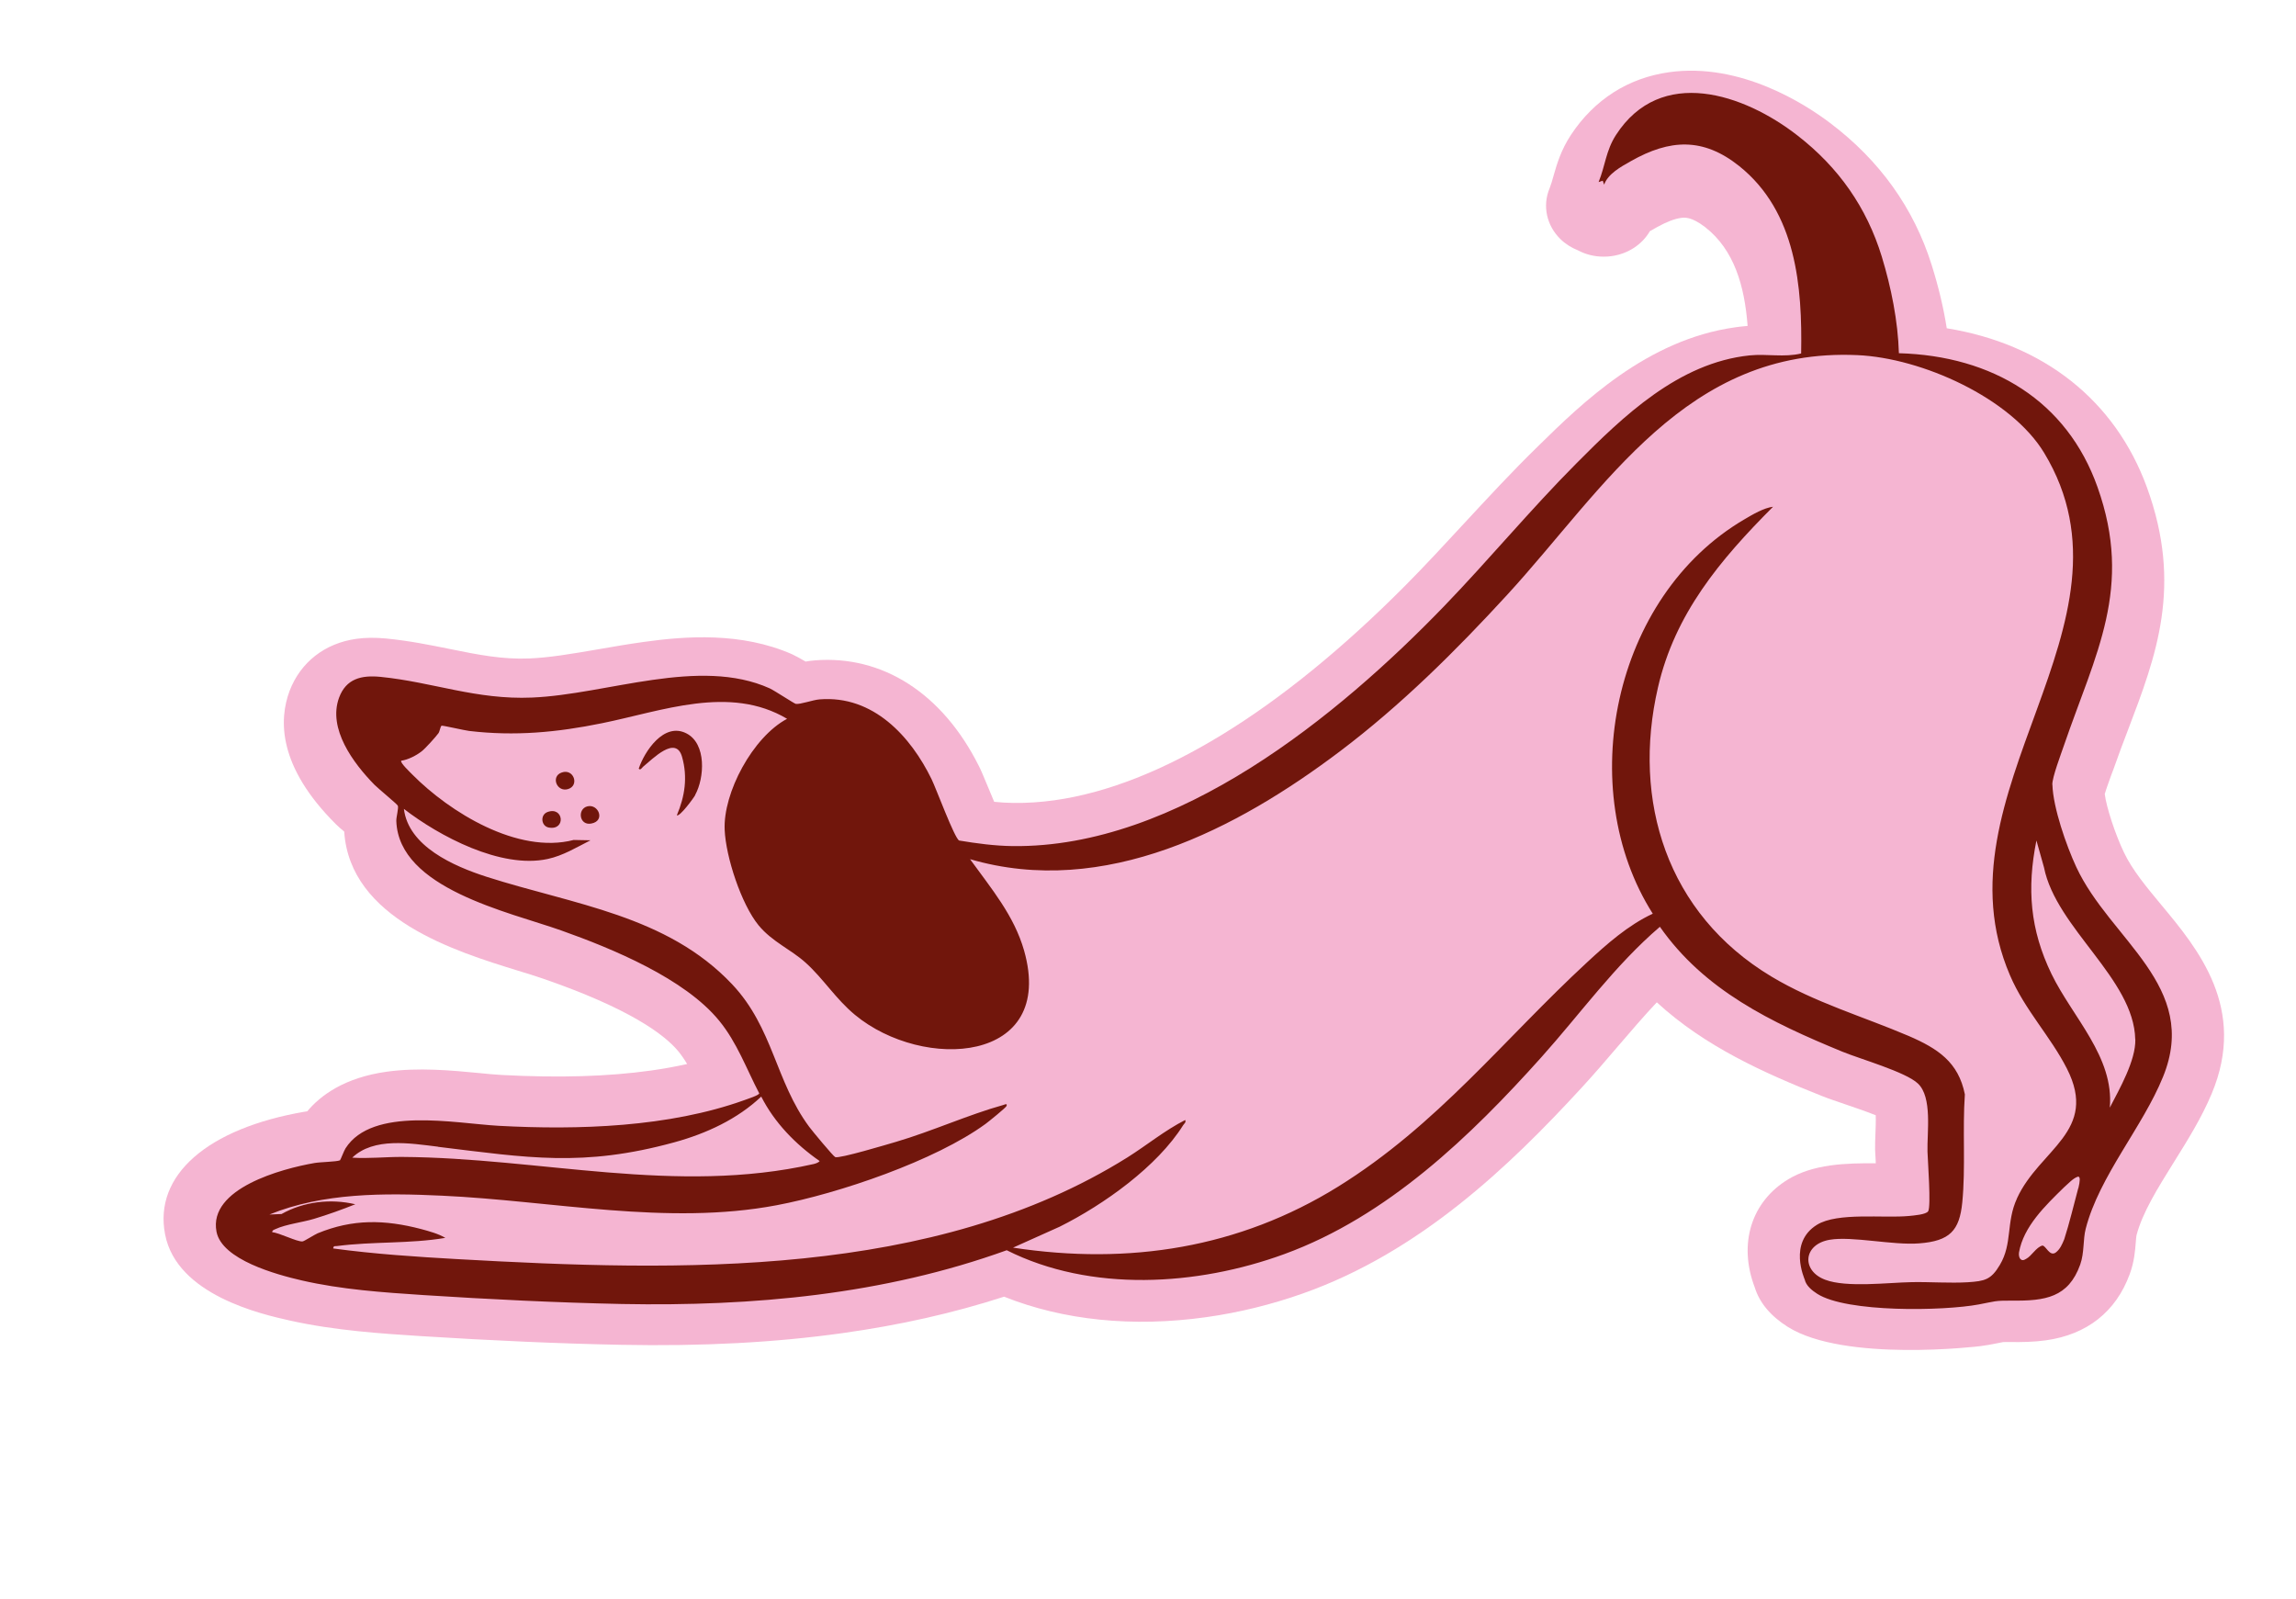
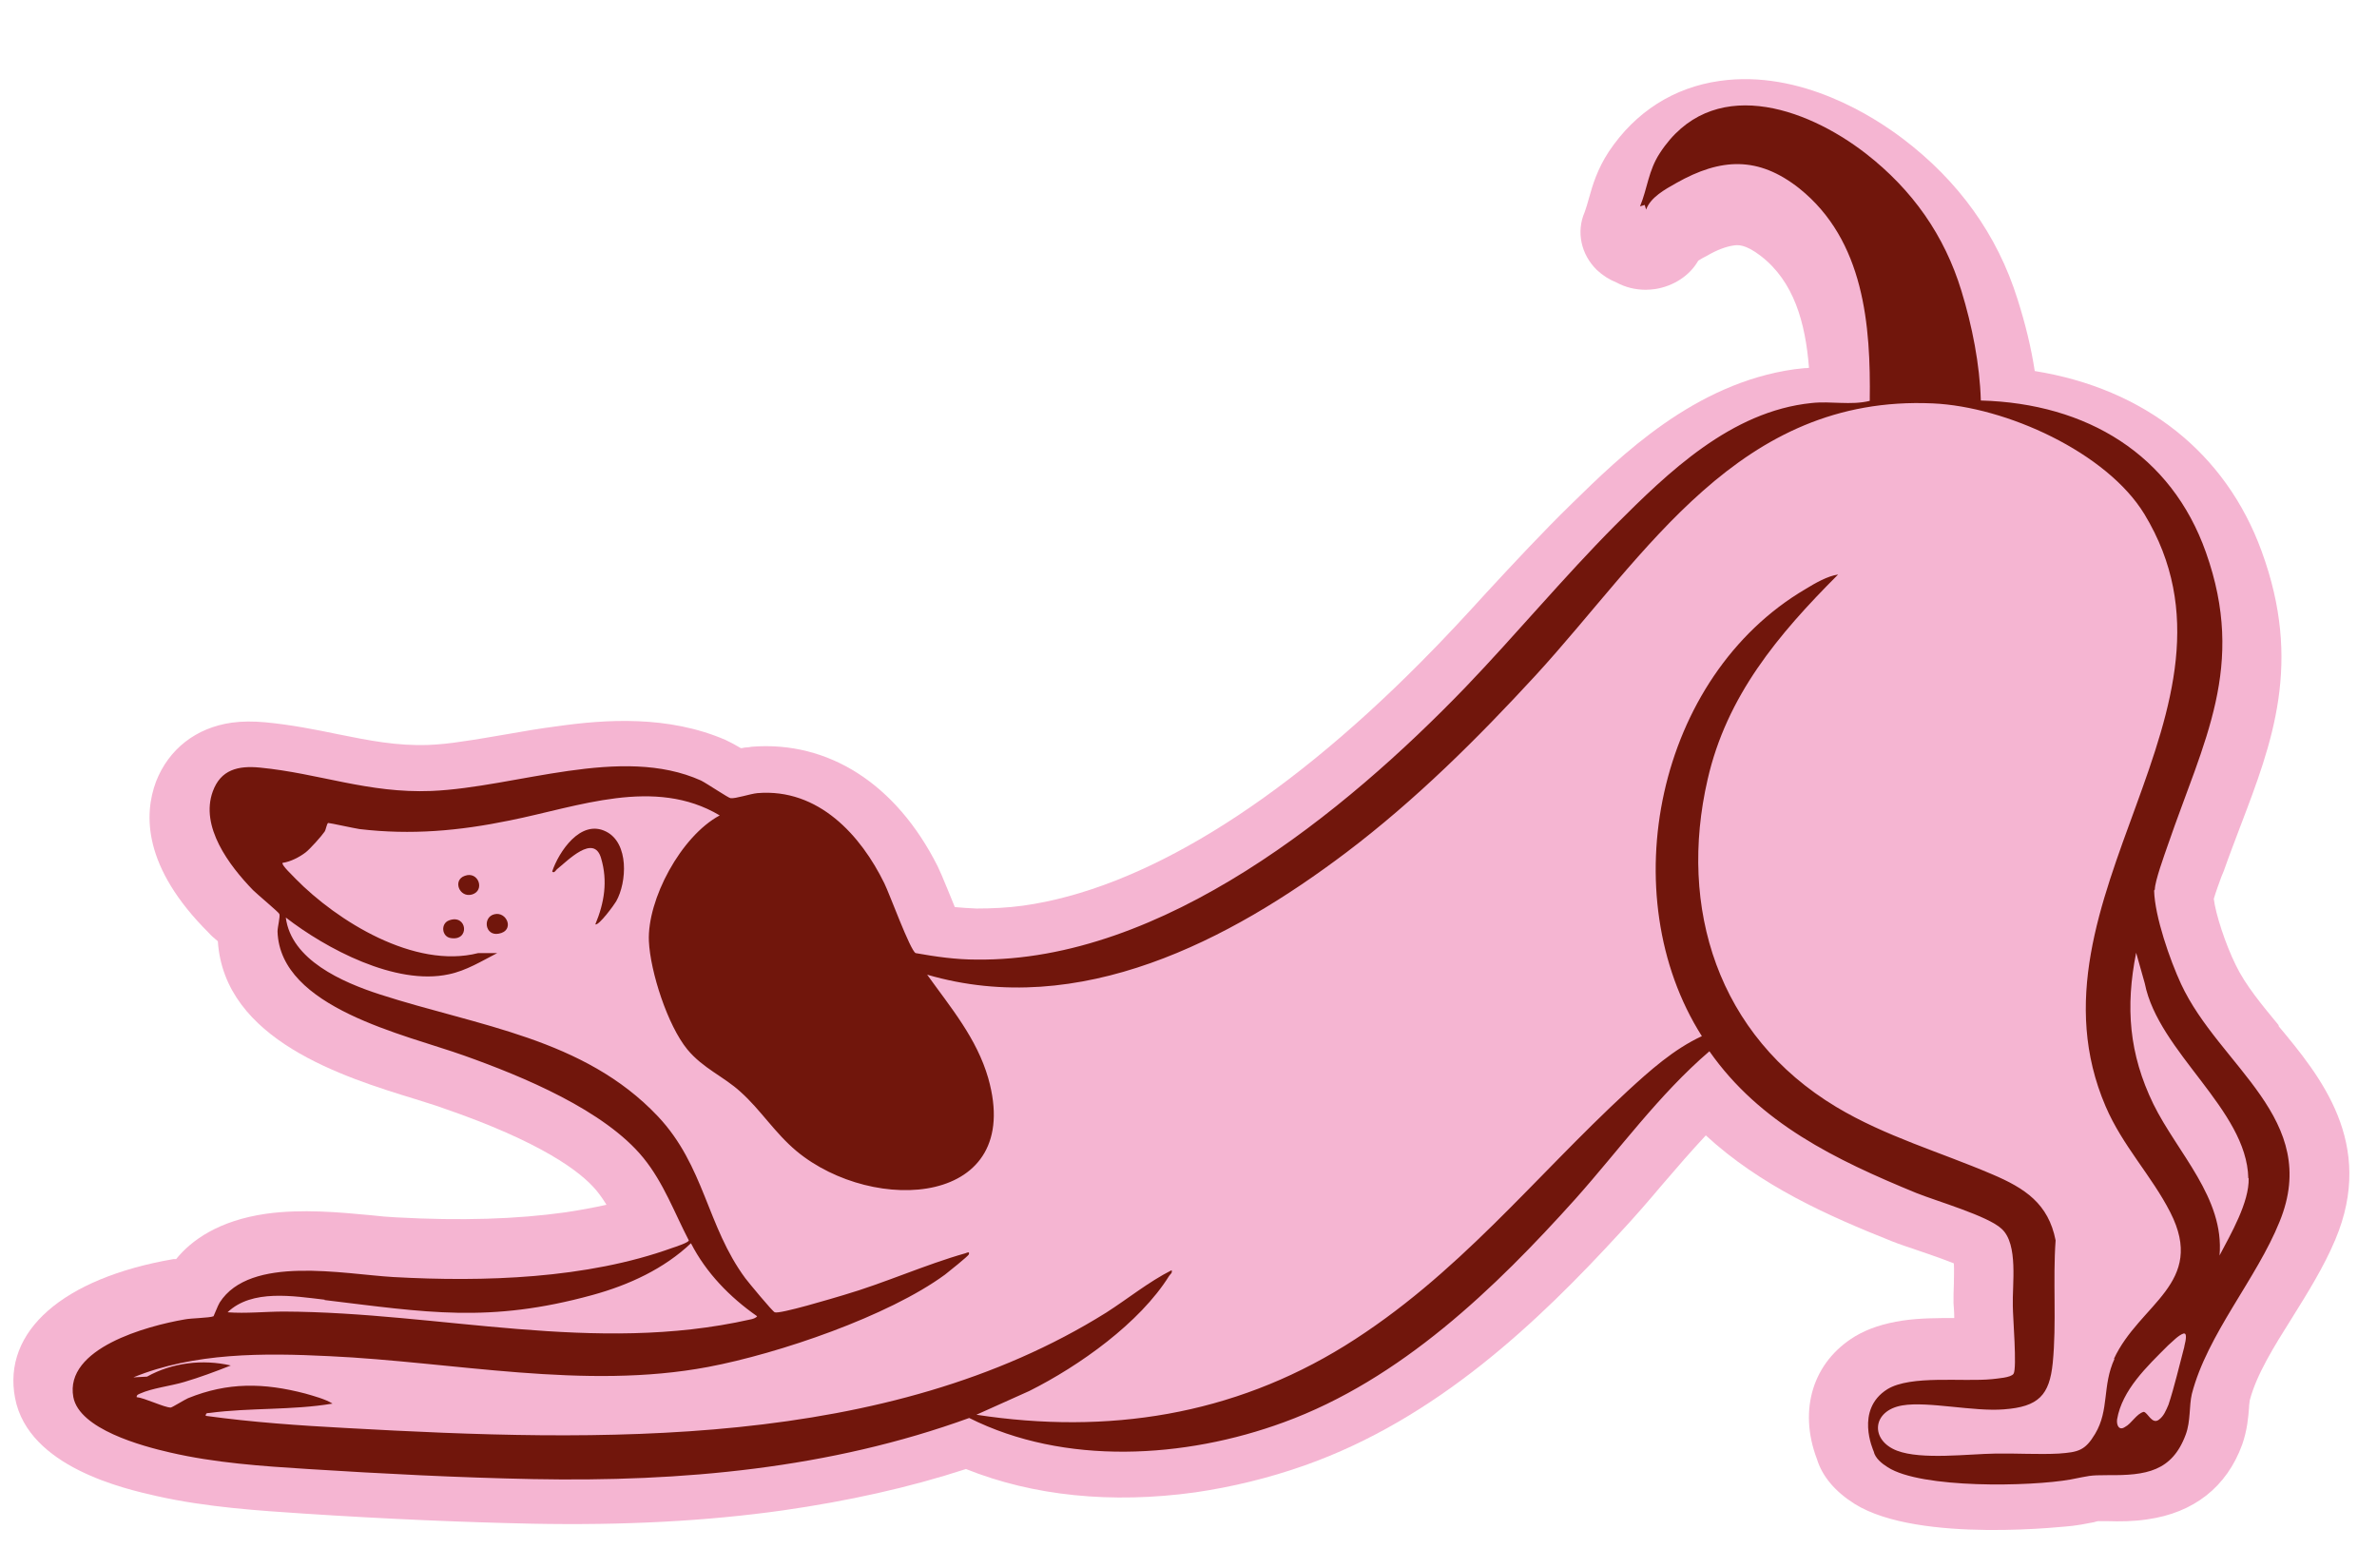
- <svg xmlns="http://www.w3.org/2000/svg" width="724" height="504" viewBox="0 0 724 504" fill="none">
-   <path d="M681.672 285.504C693.071 299.208 708.686 317.984 697.414 344.853C694.232 352.485 689.763 359.618 685.459 366.509C680.392 374.65 675.575 382.349 673.7 389.526C673.633 389.835 673.537 390.856 673.487 391.625C673.276 394.268 673.017 397.87 671.548 401.806C667.205 413.63 658.071 420.816 645.17 422.623C641.234 423.174 637.271 423.211 634.266 423.169C632.03 423.156 631.623 423.186 631.595 423.19C631.192 423.246 630.799 423.355 630.257 423.458C629.428 423.602 628.407 423.826 627.094 424.065C626.294 424.204 625.375 424.333 624.398 424.469C623.967 424.53 581.68 429.607 563.788 418.418C558.343 414.988 554.831 410.797 553.322 405.918C548.093 392.194 552.224 378.902 563.879 371.853C567.544 369.652 571.895 368.226 577.182 367.486C581.98 366.814 586.97 366.769 591.504 366.814C591.473 366.628 591.447 366.468 591.478 366.301C591.383 364.653 591.308 363.303 591.276 362.572C591.252 360.997 591.307 359.192 591.394 357.22C591.449 355.769 591.54 353.47 591.477 351.654C588.517 350.463 584.19 348.999 581.761 348.169C578.894 347.182 576.407 346.36 574.36 345.53C556.269 338.317 537.684 330.057 522.442 316.047C518.339 320.406 514.371 325.045 510.276 329.811C506.531 334.201 502.66 338.718 498.594 343.125C475.881 367.812 447.671 394.821 410.867 407.841C400.98 411.349 390.696 413.878 380.324 415.33C357.165 418.573 335.307 416.324 316.619 408.868C300.6 414.051 283.846 417.813 265.687 420.355C244.397 423.336 221.522 424.552 195.805 424.042C176.667 423.672 155.377 422.733 132.475 421.284C120.501 420.511 105.62 419.572 91.336 416.373C82.486 414.399 55.71 408.348 52.057 389.204C48.44 370.626 65.338 355.792 96.159 350.524L96.877 350.423C101.125 345.336 108.705 339.783 121.894 337.936C131.921 336.532 142.52 337.526 151.033 338.348C153.634 338.61 156.053 338.843 158.159 338.957C176.218 339.913 191.636 339.469 205.284 337.559C209.249 337.003 213.073 336.305 216.674 335.501C215.779 333.993 214.815 332.603 213.787 331.359C209.401 326.147 198.503 317.981 171.142 308.554C168.898 307.779 166.263 306.951 163.418 306.097C143.505 299.955 110.34 289.735 108.542 262.218C107.385 261.264 106.626 260.581 105.995 259.961C87.615 241.709 87.892 226.969 91.326 217.831C94.777 208.8 102.435 202.827 112.377 201.435C115.25 201.033 118.304 201.014 121.707 201.327C129.027 202.044 135.535 203.365 141.829 204.635C150.709 206.44 158.371 207.981 166.983 207.619C169.727 207.507 172.939 207.194 176.731 206.663C180.524 206.132 184.697 205.411 189.014 204.671C193.527 203.875 198.189 203.087 202.93 202.423C216.319 200.548 233.747 199.279 249.714 206.272C251.052 206.901 252.346 207.618 254.037 208.607C254.497 208.542 254.952 208.451 255.412 208.387C255.958 208.311 256.48 208.265 256.972 208.223C278.33 206.539 297.169 218.657 308.624 241.446C309.269 242.689 310.045 244.541 311.456 247.937C311.987 249.196 312.729 251.025 313.496 252.824C315.5 253.033 317.519 253.159 319.521 253.178C323.735 253.241 328.126 252.953 332.522 252.337C365.45 247.727 403.69 224.324 443.103 184.667C449.357 178.374 455.593 171.62 461.606 165.116C469.12 157.013 476.877 148.603 485.111 140.59C498.699 127.254 519.252 107.116 547.122 103.214C548.013 103.089 548.904 102.964 549.803 102.893C550.234 102.832 550.67 102.799 551.076 102.769C550.122 90.189 546.861 78.776 537.687 71.621C533.312 68.259 531.157 68.561 530.007 68.722C528.054 68.996 525.535 69.947 522.572 71.587C521.82 72.019 520.9 72.502 520.259 72.891C517.811 77.127 513.352 80.038 508.209 80.758C507.376 80.874 506.505 80.942 505.621 80.93C502.711 80.929 499.945 80.2 497.56 78.927C495.546 78.121 493.681 76.966 492.107 75.444C487.665 71.139 486.306 64.85 488.658 59.321C489.095 58.225 489.468 56.92 489.892 55.391C490.92 51.817 492.186 47.365 495.384 42.507C502.751 31.376 513.447 24.57 526.319 22.767C548.875 19.609 569.349 32.913 577.108 38.796C592.717 50.577 603.484 65.621 609.11 83.536C611.272 90.421 612.869 97.085 613.868 103.506C644.341 108.441 666.928 126.186 676.971 153.61C688.325 184.716 679.935 206.771 671.028 230.151C669.507 234.121 667.95 238.232 666.452 242.525L665.795 244.251C665.332 245.541 664.196 248.64 663.688 250.372C664.232 254.57 666.923 262.877 669.75 268.797C672.4 274.361 676.907 279.774 681.672 285.504Z" fill="#F5B5D2" />
-   <path d="M647.157 247.42C647.11 245.104 649.904 237.759 650.804 235.11C660.793 206.015 672.726 185.4 661.409 153.585C651.782 126.453 628.368 112.198 598.781 111.374C598.483 101.229 596.355 90.676 593.385 80.916C588.654 65.477 579.806 52.787 566.79 42.713C549.935 29.583 523.67 20.666 509.539 42.606C506.384 47.512 506.179 52.3 504.086 57.416L505.397 56.975L505.833 58.227C507.025 54.837 511.024 52.636 514.233 50.829C526.604 43.81 537.082 43.334 548.398 52.337C566.495 66.799 568.341 90.492 567.958 111.455C562.639 112.755 557.119 111.508 551.711 112.065C529.327 114.371 511.781 131.318 497.145 146.053C482.631 160.631 469.551 176.458 455.302 191.221C422.057 225.632 371.29 267.385 319.369 266.788C313.655 266.717 308.037 265.961 302.45 265.032C300.989 264.347 295.127 248.455 293.74 245.66C287.229 232.325 275.454 219.162 258.445 220.525C256.297 220.695 252.357 222.159 250.941 221.943C250.459 221.873 244.345 217.829 242.723 217.056C220.488 207.053 191.467 218.966 167.755 219.953C150.149 220.702 136.523 215.083 120.032 213.432C113.967 212.824 109.128 213.998 106.913 220C103.332 229.781 111.385 240.627 118.093 247.468C119.181 248.57 125.242 253.574 125.431 254.022C125.779 254.728 124.919 257.623 124.972 258.875C125.702 280.181 160.387 287.52 176.901 293.365C193.23 299.154 215.96 308.581 226.783 321.854C232.406 328.712 235.383 337.043 239.407 344.747C239.36 345.37 235.692 346.515 234.778 346.871C210.983 355.427 182.412 356.359 157.206 354.986C143.412 354.206 117.419 348.832 108.955 362.089C108.461 362.86 107.371 365.788 107.208 365.868C106.049 366.343 101.088 366.387 99.143 366.724C88.79 368.526 65.707 374.739 68.263 388.338C69.918 397.223 87.218 401.92 95.153 403.742C107.635 406.615 120.743 407.522 133.547 408.362C154.042 409.686 175.583 410.748 196.111 411.173C237.449 411.953 278.571 408.258 317.453 394.222C343.953 407.556 377.487 405.488 404.956 395.45C437.541 383.582 463.891 358.088 486.069 333.335C498.392 319.577 509.221 304.384 523.417 292.231C537.437 312.264 558.484 322.381 580.917 331.6C586.612 333.941 600.869 337.985 604.743 341.624C609.4 345.935 607.628 357.106 607.797 363.128C607.887 366.082 608.969 380.396 608.01 381.934C607.325 382.984 603.46 383.262 602.015 383.415C593.908 384.193 579.416 382.17 572.919 386.214C563.827 391.864 569.02 403.207 569.097 403.503C569.518 405.402 571.374 406.897 573.012 407.949C582.318 413.939 612.861 413.394 623.936 411.32C629.274 410.326 628.852 410.079 634.471 410.108C644.897 410.227 652.219 409.142 655.943 398.78C657.304 394.973 656.796 390.876 657.688 387.444C661.968 370.817 675.644 355.408 682.073 339.534C693.756 310.922 665.42 296.398 654.718 273.395C651.583 266.654 647.407 254.689 647.19 247.443L647.157 247.42ZM138.098 361.606C166.308 365.036 183.815 368.08 212.599 360.203C222.766 357.421 232.534 352.876 240.042 345.775C244.202 353.964 250.819 360.79 258.458 366.097C258.126 366.593 257.146 366.902 256.551 367.044C213.14 376.835 170.489 365.077 126.821 364.801C121.612 364.769 116.242 365.376 111.072 365.03C117.882 358.533 129.369 360.514 138.122 361.574L138.098 361.606ZM655.346 374.627C654.036 379.491 652.502 385.898 650.925 390.743C650.246 392.381 649.607 393.901 648.244 394.937C646.322 396.334 645.17 392.806 644.043 392.744C642.038 393.258 640.687 396.027 638.867 396.962C637.25 398.063 636.422 396.559 636.656 394.902C638.087 386.746 644.917 380.191 650.891 374.346C652.155 373.24 653.729 371.502 655.184 371.04L655.356 371.015C655.986 371.092 655.92 372.333 655.379 374.65L655.346 374.627ZM636.001 377.923C632.534 385.476 634.628 392.144 630.615 398.852C627.836 403.536 625.875 403.959 620.494 404.315C614.874 404.651 608.654 404.177 602.909 404.278C595.376 404.414 582.267 406.081 575.539 403.526C567.94 400.676 568.575 392.327 576.992 390.916C583.944 389.717 596.945 392.711 605.16 392.058C614.862 391.329 617.888 388.01 618.765 379.15C619.856 368.133 618.8 356.194 619.582 345.081C617.573 334.903 611.037 330.612 601.849 326.648C587.338 320.457 572.24 316.114 558.584 307.924C525.515 288.066 514.581 252.389 522.798 216.804C528.137 193.558 542.328 176.591 559.102 159.784C556.191 160.148 552.725 162.188 550.093 163.743C508.453 188.113 496.272 248.929 521.17 288.105C513.399 291.717 506.654 297.701 500.457 303.437C474.254 327.651 453.222 354.785 421.901 374.195C390.74 393.499 356.046 398.981 319.439 393.404L334.14 386.804C348.107 379.834 364.939 367.805 373.089 354.789C373.417 354.266 374.043 353.952 373.739 353.156C367.268 356.441 361.66 361.085 355.544 364.934C294.454 403.167 214.44 400.971 144.229 397.024C131.117 396.285 118.075 395.424 105.065 393.663C105.175 392.695 105.634 392.993 106.209 392.91C117.552 391.413 129.147 392.231 140.424 390.324C138.307 389.034 135.204 388.194 132.777 387.537C121.304 384.546 111.244 384.318 100.157 388.885C99.055 389.352 95.89 391.432 95.364 391.452C93.527 391.549 88.107 388.721 85.845 388.543C85.826 387.874 86.401 387.791 86.863 387.557C90.174 386.015 95.343 385.437 99.044 384.315C103.446 382.98 107.784 381.431 112.039 379.725C104.219 377.887 95.765 378.883 88.778 382.802L84.953 382.962C101.871 376.07 121.171 376.168 139.327 377.019C174.001 378.593 210.401 386.551 244.871 380.037C264.504 376.337 294.945 365.954 310.791 354.375C311.738 353.678 317.179 349.282 317.388 348.748C317.732 347.775 316.787 348.303 316.365 348.42C305.333 351.496 293.907 356.699 282.537 360.047C279.868 360.824 264.666 365.397 263.374 364.856C262.78 364.634 256.044 356.509 255.177 355.319C244.459 340.855 243.842 324.122 230.853 310.351C210.293 288.575 180.773 285.221 153.54 276.5C143.005 273.122 128.806 266.858 127.361 255.059C138.492 263.641 157.906 274.023 172.657 270.858C177.547 269.817 181.854 267.152 186.206 264.957L180.899 264.855C163.202 269.452 141.711 256.011 130.077 244.283C129.442 243.619 126.054 240.441 126.521 239.87C128.676 239.559 131.257 238.235 132.93 236.93C134.085 236.064 137.428 232.334 138.271 231.177C138.701 230.555 138.879 228.906 139.277 228.821C139.765 228.75 146.542 230.319 147.949 230.48C162.331 232.183 175.625 230.937 189.746 228.059C208.74 224.227 230.039 215.863 248.195 226.65C237.357 232.412 227.969 250.001 228.512 261.678C228.865 270.136 233.718 285.054 239.2 291.765C243.57 297.04 249.277 299.267 254.049 303.561C259.646 308.603 263.551 315.009 269.612 320.012C291.091 337.793 333.044 335.433 322.932 299.75C319.78 288.673 312.571 280.169 305.89 270.917C348.317 283.296 390.218 261.295 422.535 236.899C441.866 222.297 459.065 205.205 475.264 187.557C506.108 153.941 531.731 109.546 585.679 111.977C606.075 112.868 634.115 125.532 644.572 142.776C677.441 197.063 609.064 249.839 633.802 307.51C638.498 318.504 646.614 326.793 651.767 336.966C661.838 356.757 643.152 362.336 636.041 377.805L636.001 377.923ZM673.336 327.723C673.49 334.391 668.34 343.363 665.285 349.262C666.698 333.272 653.564 320.808 646.91 307.13C640.109 293.081 639.121 280.096 642.15 265.021L644.537 273.521C648.363 292.674 672.903 308.641 673.307 327.728L673.336 327.723Z" fill="#71160C" />
-   <path d="M219.23 250.695C218.758 251.602 214.315 257.645 213.43 257.073C215.971 251.081 216.887 245.043 215.071 238.644C213.109 231.706 205.776 239.341 202.757 241.792C202.423 242.092 201.951 243 201.411 242.378C203.192 236.971 209.342 227.631 216.413 231.229C222.84 234.472 222.163 245.317 219.197 250.671L219.23 250.695Z" fill="#71160C" />
-   <path d="M179.1 248.817C175.563 249.859 173.607 244.796 177.118 243.589C180.927 242.228 182.805 247.723 179.1 248.817Z" fill="#71160C" />
-   <path d="M186.448 259.68C182.624 260.399 181.977 255.063 185.229 254.258C188.706 253.392 190.991 258.856 186.448 259.68Z" fill="#71160C" />
-   <path d="M173.067 260.94C170.651 260.533 170.226 256.955 172.638 256.047C177.745 254.162 178.515 261.917 173.067 260.94Z" fill="#71160C" />
+ <svg xmlns="http://www.w3.org/2000/svg" id="Capa_1" version="1.1" viewBox="0 0 661.2 436">
+   <defs>
+     <style>
+       .st0 {
+         fill: #71160c;
+       }
+ 
+       .st1 {
+         fill: #f5b5d2;
+       }
+     </style>
+   </defs>
+   <path class="st1" d="M633.9,285.5c11.4,13.7,27,32.5,15.7,59.3-3.2,7.6-7.7,14.8-12,21.7-5.1,8.1-9.9,15.8-11.8,23,0,.3-.2,1.3-.2,2.1-.2,2.6-.5,6.2-1.9,10.2-4.3,11.8-13.5,19-26.4,20.8-3.9.6-7.9.6-10.9.5-2.2,0-2.6,0-2.7,0-.4,0-.8.2-1.3.3-.8.1-1.9.4-3.2.6-.8.1-1.7.3-2.7.4-.4,0-42.7,5.1-60.6-6.1-5.4-3.4-9-7.6-10.5-12.5-5.2-13.7-1.1-27,10.6-34.1,3.7-2.2,8-3.6,13.3-4.4,4.8-.7,9.8-.7,14.3-.7,0-.2,0-.3,0-.5,0-1.6-.2-3-.2-3.7,0-1.6,0-3.4.1-5.4,0-1.5.1-3.8,0-5.6-3-1.2-7.3-2.7-9.7-3.5-2.9-1-5.4-1.8-7.4-2.6-18.1-7.2-36.7-15.5-51.9-29.5-4.1,4.4-8.1,9-12.2,13.8-3.7,4.4-7.6,8.9-11.7,13.3-22.7,24.7-50.9,51.7-87.7,64.7-9.9,3.5-20.2,6-30.5,7.5-23.2,3.2-45,1-63.7-6.5-16,5.2-32.8,8.9-50.9,11.5-21.3,3-44.2,4.2-69.9,3.7-19.1-.4-40.4-1.3-63.3-2.8-12-.8-26.9-1.7-41.1-4.9-8.8-2-35.6-8-39.3-27.2-3.6-18.6,13.3-33.4,44.1-38.7h.7c4.2-5.2,11.8-10.7,25-12.6,10-1.4,20.6-.4,29.1.4,2.6.3,5,.5,7.1.6,18.1,1,33.5.5,47.1-1.4,4-.6,7.8-1.3,11.4-2.1-.9-1.5-1.9-2.9-2.9-4.1-4.4-5.2-15.3-13.4-42.6-22.8-2.2-.8-4.9-1.6-7.7-2.5-19.9-6.1-53.1-16.4-54.9-43.9-1.2-1-1.9-1.6-2.5-2.3-18.4-18.3-18.1-33-14.7-42.1,3.5-9,11.1-15,21.1-16.4,2.9-.4,5.9-.4,9.3-.1,7.3.7,13.8,2,20.1,3.3,8.9,1.8,16.5,3.3,25.2,3,2.7-.1,6-.4,9.7-1,3.8-.5,8-1.3,12.3-2,4.5-.8,9.2-1.6,13.9-2.2,13.4-1.9,30.8-3.1,46.8,3.8,1.3.6,2.6,1.3,4.3,2.3.5,0,.9-.2,1.4-.2.5,0,1.1-.1,1.6-.2,21.4-1.7,40.2,10.4,51.7,33.2.6,1.2,1.4,3.1,2.8,6.5.5,1.3,1.3,3.1,2,4.9,2,.2,4,.3,6,.4,4.2,0,8.6-.2,13-.8,32.9-4.6,71.2-28,110.6-67.7,6.3-6.3,12.5-13,18.5-19.6,7.5-8.1,15.3-16.5,23.5-24.5,13.6-13.3,34.1-33.5,62-37.4.9-.1,1.8-.2,2.7-.3.4,0,.9,0,1.3-.1-1-12.6-4.2-24-13.4-31.1-4.4-3.4-6.5-3.1-7.7-2.9-2,.3-4.5,1.2-7.4,2.9-.8.4-1.7.9-2.3,1.3-2.4,4.2-6.9,7.1-12,7.9-.8.1-1.7.2-2.6.2-2.9,0-5.7-.7-8.1-2-2-.8-3.9-2-5.5-3.5-4.4-4.3-5.8-10.6-3.4-16.1.4-1.1.8-2.4,1.2-3.9,1-3.6,2.3-8,5.5-12.9,7.4-11.1,18.1-17.9,30.9-19.7,22.6-3.2,43,10.1,50.8,16,15.6,11.8,26.4,26.8,32,44.7,2.2,6.9,3.8,13.5,4.8,20,30.5,4.9,53.1,22.7,63.1,50.1,11.4,31.1,3,53.2-5.9,76.5-1.5,4-3.1,8.1-4.6,12.4l-.7,1.7c-.5,1.3-1.6,4.4-2.1,6.1.5,4.2,3.2,12.5,6.1,18.4,2.7,5.6,7.2,11,11.9,16.7Z" />
+   <path class="st0" d="M599.4,247.4c0-2.3,2.7-9.7,3.6-12.3,10-29.1,21.9-49.7,10.6-81.5-9.6-27.1-33-41.4-62.6-42.2-.3-10.1-2.4-20.7-5.4-30.5-4.7-15.4-13.6-28.1-26.6-38.2-16.9-13.1-43.1-22-57.3-.1-3.2,4.9-3.4,9.7-5.5,14.8l1.3-.4.4,1.3c1.2-3.4,5.2-5.6,8.4-7.4,12.4-7,22.8-7.5,34.2,1.5,18.1,14.5,19.9,38.2,19.6,59.1-5.3,1.3-10.8,0-16.2.6-22.4,2.3-39.9,19.3-54.6,34-14.5,14.6-27.6,30.4-41.8,45.2-33.2,34.4-84,76.2-135.9,75.6-5.7,0-11.3-.8-16.9-1.8-1.5-.7-7.3-16.6-8.7-19.4-6.5-13.3-18.3-26.5-35.3-25.1-2.1.2-6.1,1.6-7.5,1.4-.5,0-6.6-4.1-8.2-4.9-22.2-10-51.3,1.9-75,2.9-17.6.7-31.2-4.9-47.7-6.5-6.1-.6-10.9.6-13.1,6.6-3.6,9.8,4.5,20.6,11.2,27.5,1.1,1.1,7.1,6.1,7.3,6.6.3.7-.5,3.6-.5,4.9.7,21.3,35.4,28.6,51.9,34.5,16.3,5.8,39.1,15.2,49.9,28.5,5.6,6.9,8.6,15.2,12.6,22.9,0,.6-3.7,1.8-4.6,2.1-23.8,8.6-52.4,9.5-77.6,8.1-13.8-.8-39.8-6.2-48.3,7.1-.5.8-1.6,3.7-1.7,3.8-1.2.5-6.1.5-8.1.9-10.4,1.8-33.4,8-30.9,21.6,1.7,8.9,19,13.6,26.9,15.4,12.5,2.9,25.6,3.8,38.4,4.6,20.5,1.3,42,2.4,62.6,2.8,41.3.8,82.5-2.9,121.3-17,26.5,13.3,60,11.3,87.5,1.2,32.6-11.9,58.9-37.4,81.1-62.1,12.3-13.8,23.2-29,37.3-41.1,14,20,35.1,30.2,57.5,39.4,5.7,2.3,20,6.4,23.8,10,4.7,4.3,2.9,15.5,3.1,21.5,0,3,1.2,17.3.2,18.8-.7,1.1-4.5,1.3-6,1.5-8.1.8-22.6-1.2-29.1,2.8-9.1,5.7-3.9,17-3.8,17.3.4,1.9,2.3,3.4,3.9,4.4,9.3,6,39.8,5.4,50.9,3.4,5.3-1,4.9-1.2,10.5-1.2,10.4.1,17.7-1,21.5-11.3,1.4-3.8.9-7.9,1.7-11.3,4.3-16.6,18-32,24.4-47.9,11.7-28.6-16.7-43.1-27.4-66.1-3.1-6.7-7.3-18.7-7.5-26h0ZM90.3,361.6c28.2,3.4,45.7,6.5,74.5-1.4,10.2-2.8,19.9-7.3,27.4-14.4,4.2,8.2,10.8,15,18.4,20.3-.3.5-1.3.8-1.9.9-43.4,9.8-86.1-2-129.7-2.2-5.2,0-10.6.6-15.7.2,6.8-6.5,18.3-4.5,27-3.5h0ZM607.6,374.6c-1.3,4.9-2.8,11.3-4.4,16.1-.7,1.6-1.3,3.2-2.7,4.2-1.9,1.4-3.1-2.1-4.2-2.2-2,.5-3.4,3.3-5.2,4.2-1.6,1.1-2.4-.4-2.2-2.1,1.4-8.2,8.3-14.7,14.2-20.6,1.3-1.1,2.8-2.8,4.3-3.3h.2c.6,0,.6,1.3,0,3.6h0ZM588.2,377.9c-3.5,7.6-1.4,14.2-5.4,20.9-2.8,4.7-4.7,5.1-10.1,5.5-5.6.3-11.8-.1-17.6,0-7.5.1-20.6,1.8-27.4-.8-7.6-2.9-7-11.2,1.5-12.6,7-1.2,20,1.8,28.2,1.1,9.7-.7,12.7-4,13.6-12.9,1.1-11,0-23,.8-34.1-2-10.2-8.5-14.5-17.7-18.4-14.5-6.2-29.6-10.5-43.3-18.7-33.1-19.9-44-55.5-35.8-91.1,5.3-23.2,19.5-40.2,36.3-57-2.9.4-6.4,2.4-9,4-41.6,24.4-53.8,85.2-28.9,124.4-7.8,3.6-14.5,9.6-20.7,15.3-26.2,24.2-47.2,51.3-78.6,70.8-31.2,19.3-65.9,24.8-102.5,19.2l14.7-6.6c14-7,30.8-19,38.9-32,.3-.5,1-.8.7-1.6-6.5,3.3-12.1,7.9-18.2,11.8-61.1,38.2-141.1,36-211.3,32.1-13.1-.7-26.2-1.6-39.2-3.4.1-1,.6-.7,1.1-.8,11.3-1.5,22.9-.7,34.2-2.6-2.1-1.3-5.2-2.1-7.6-2.8-11.5-3-21.5-3.2-32.6,1.3-1.1.5-4.3,2.5-4.8,2.6-1.8,0-7.3-2.7-9.5-2.9,0-.7.6-.8,1-1,3.3-1.5,8.5-2.1,12.2-3.2,4.4-1.3,8.7-2.9,13-4.6-7.8-1.8-16.3-.8-23.3,3.1l-3.8.2c16.9-6.9,36.2-6.8,54.4-5.9,34.7,1.6,71.1,9.5,105.5,3,19.6-3.7,50.1-14.1,65.9-25.7.9-.7,6.4-5.1,6.6-5.6.3-1-.6-.4-1-.3-11,3.1-22.5,8.3-33.8,11.6-2.7.8-17.9,5.4-19.2,4.8-.6-.2-7.3-8.3-8.2-9.5-10.7-14.5-11.3-31.2-24.3-45-20.6-21.8-50.1-25.1-77.3-33.9-10.5-3.4-24.7-9.6-26.2-21.4,11.1,8.6,30.5,19,45.3,15.8,4.9-1,9.2-3.7,13.5-5.9h-5.3c-17.7,4.5-39.2-8.9-50.8-20.7-.6-.7-4-3.8-3.6-4.4,2.2-.3,4.7-1.6,6.4-2.9,1.2-.9,4.5-4.6,5.3-5.8.4-.6.6-2.3,1-2.4.5,0,7.3,1.5,8.7,1.7,14.4,1.7,27.7.5,41.8-2.4,19-3.8,40.3-12.2,58.4-1.4-10.8,5.8-20.2,23.4-19.7,35,.4,8.5,5.2,23.4,10.7,30.1,4.4,5.3,10.1,7.5,14.8,11.8,5.6,5,9.5,11.4,15.6,16.5,21.5,17.8,63.4,15.4,53.3-20.3-3.2-11.1-10.4-19.6-17-28.8,42.4,12.4,84.3-9.6,116.6-34,19.3-14.6,36.5-31.7,52.7-49.3,30.8-33.6,56.5-78,110.4-75.6,20.4.9,48.4,13.6,58.9,30.8,32.9,54.3-35.5,107.1-10.8,164.7,4.7,11,12.8,19.3,18,29.5,10.1,19.8-8.6,25.4-15.7,40.8h0ZM625.5,327.7c.2,6.7-5,15.6-8.1,21.5,1.4-16-11.7-28.5-18.4-42.1-6.8-14-7.8-27-4.8-42.1l2.4,8.5c3.8,19.2,28.4,35.1,28.8,54.2h0Z" />
+   <path class="st0" d="M171.4,250.7c-.5.9-4.9,6.9-5.8,6.4,2.5-6,3.5-12,1.6-18.4-2-6.9-9.3.7-12.3,3.1-.3.3-.8,1.2-1.3.6,1.8-5.4,7.9-14.7,15-11.1,6.4,3.2,5.8,14.1,2.8,19.4h0Z" />
+   <path class="st0" d="M131.3,248.8c-3.5,1-5.5-4-2-5.2,3.8-1.4,5.7,4.1,2,5.2Z" />
+   <path class="st0" d="M138.7,259.7c-3.8.7-4.5-4.6-1.2-5.4,3.5-.9,5.8,4.6,1.2,5.4Z" />
+   <path class="st0" d="M125.3,260.9c-2.4-.4-2.8-4-.4-4.9,5.1-1.9,5.9,5.9.4,4.9Z" />
</svg>
